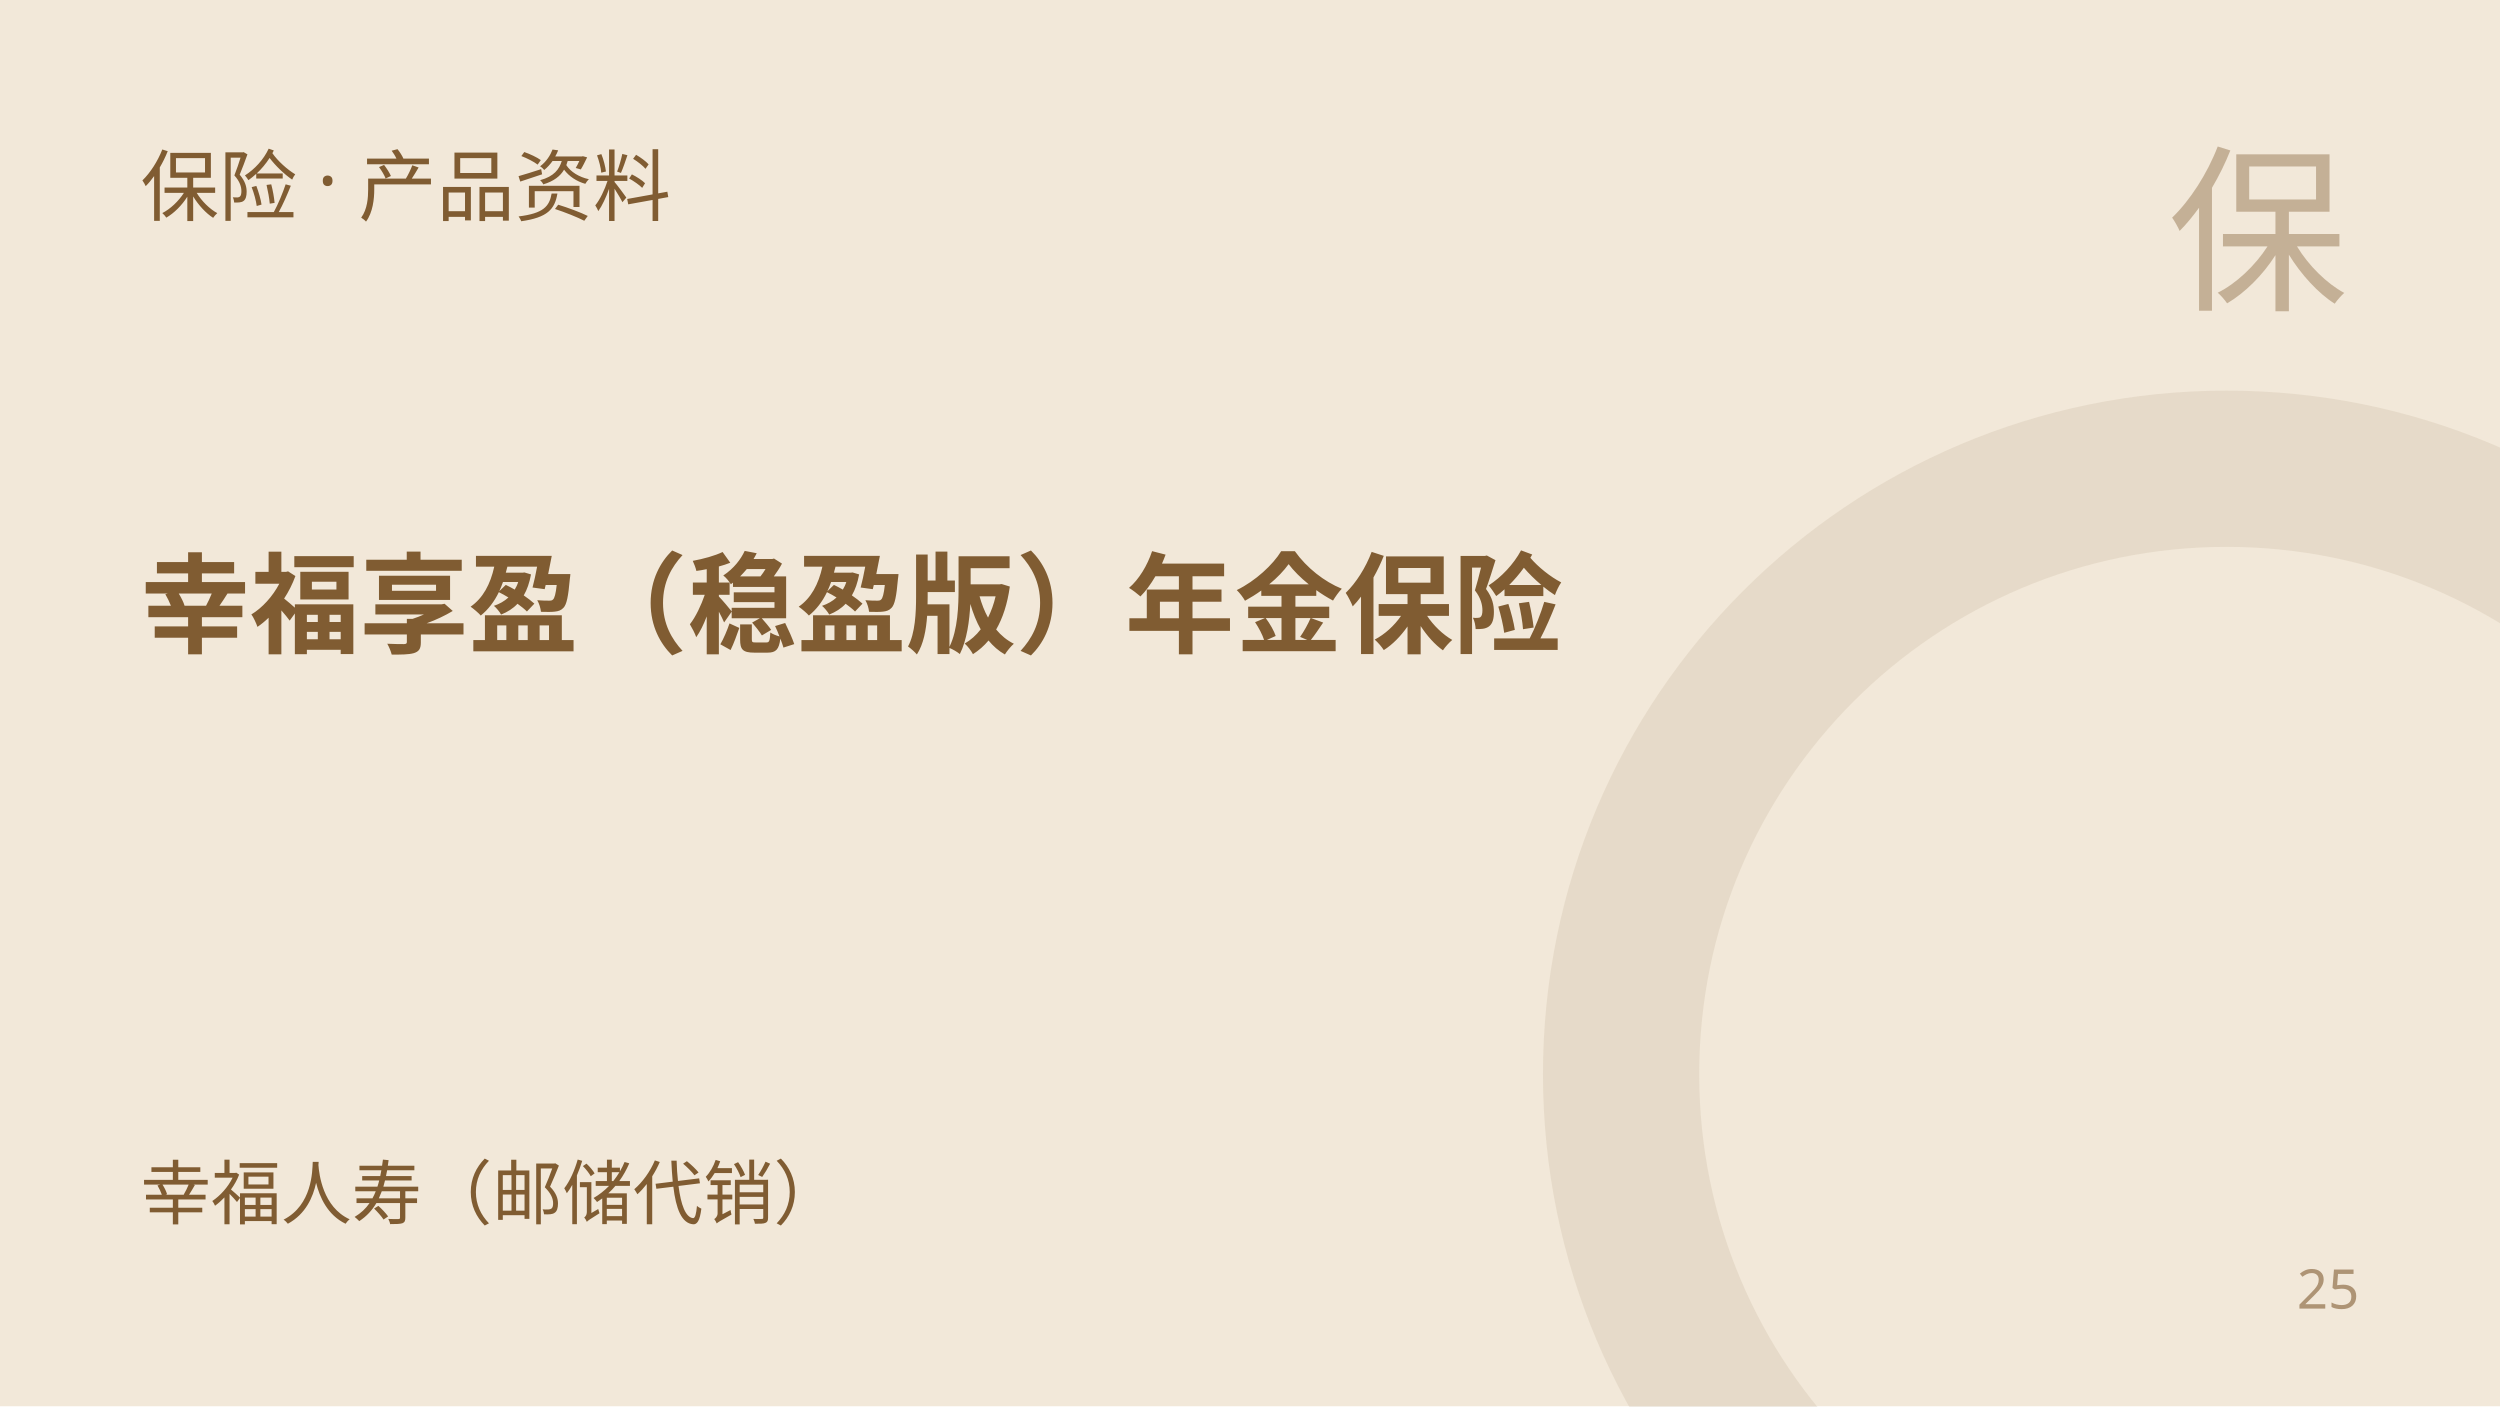
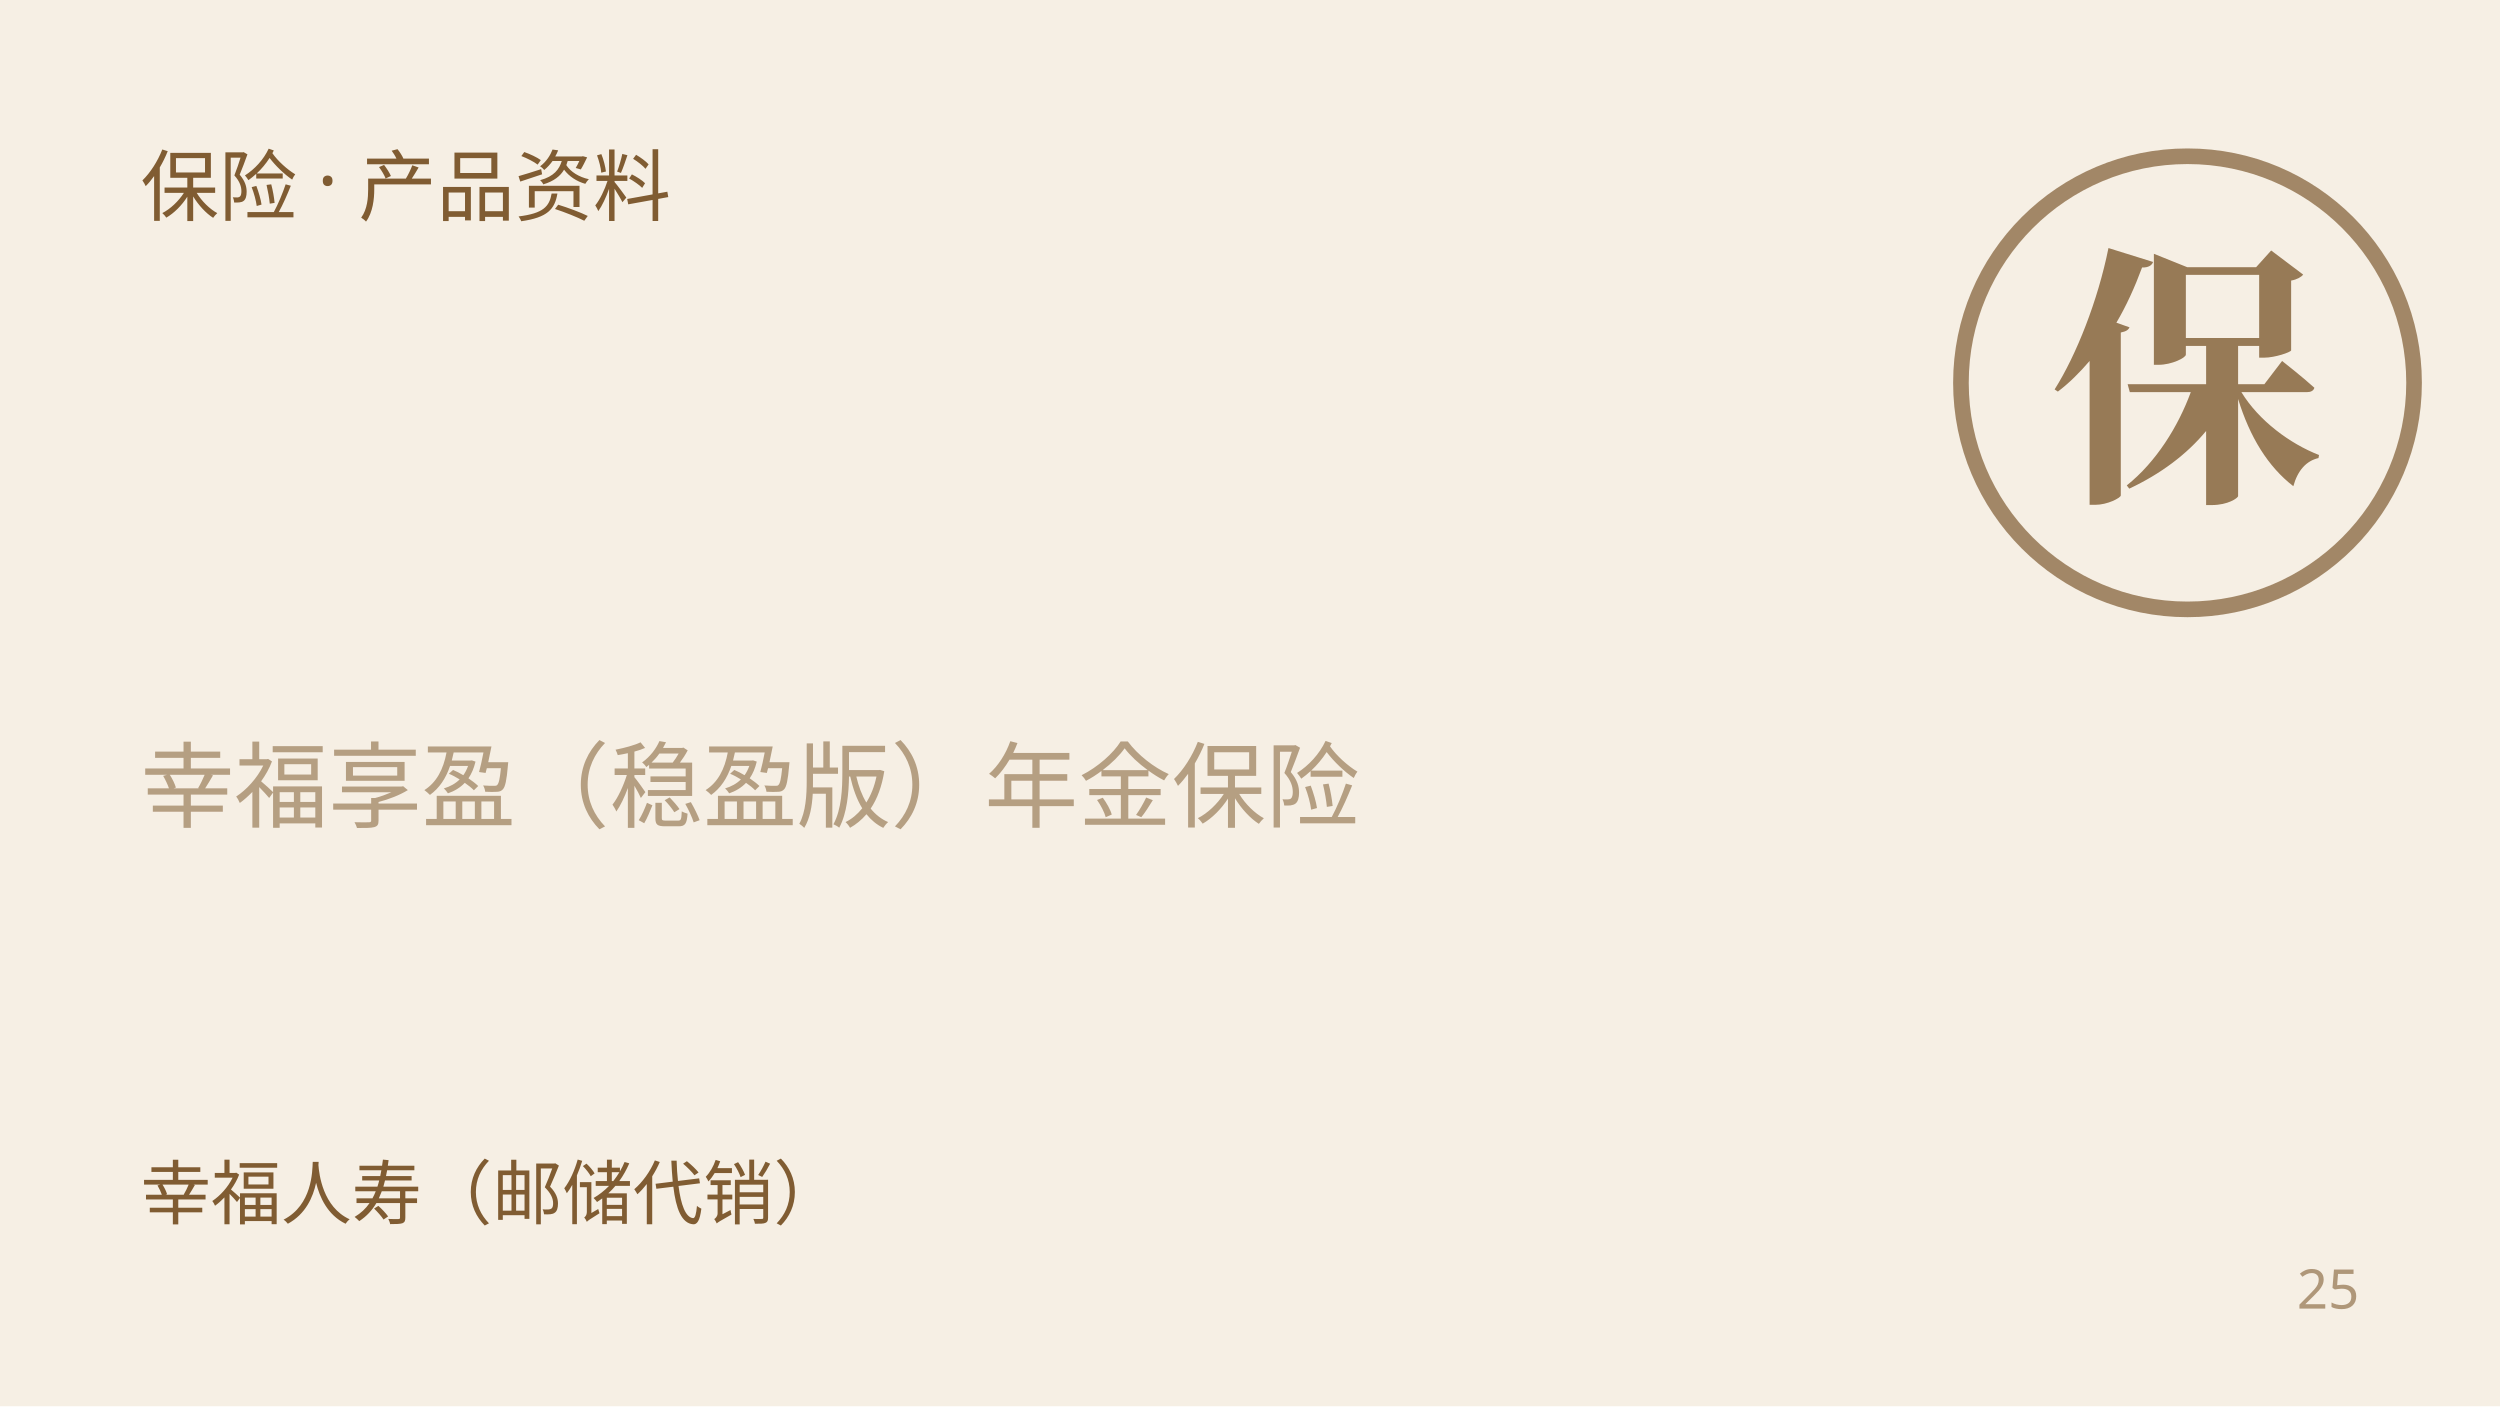
<svg xmlns="http://www.w3.org/2000/svg" width="640" height="360" viewBox="0 0 640 360" role="img" aria-label="幸福享盈（稳盈版）年金保险">
-   <rect width="640" height="360" fill="#f2e8d9" />
-   <circle cx="570" cy="275" r="155" fill="none" stroke="#805c32" stroke-opacity=".1" stroke-width="40" />
+   <rect width="640" height="360" fill="#f6efe4" />
+   <circle cx="560" cy="98" r="58" fill="none" stroke="#805c32" stroke-opacity=".7" stroke-width="4" />
  <g fill="#805c32" font-family="PingFang SC,Microsoft YaHei,sans-serif">
    <text x="36" y="55" font-size="20">保险 · 产品资料</text>
-     <text x="555" y="76" font-size="46" opacity=".4">保</text>
-     <text x="36" y="165" font-size="28" font-weight="600">幸福享盈（稳盈版）年金保险</text>
+     <text x="560" y="123" font-size="70" text-anchor="middle" font-family="Songti SC,STSong,Noto Serif CJK SC,SimSun,serif" font-weight="700" opacity=".8">保</text>
+     <text x="36" y="210" font-size="24" opacity=".55">幸福享盈（稳盈版）年金保险</text>
    <text x="36" y="312" font-size="18">幸福人寿（邮储代销）</text>
    <text x="604" y="335" font-size="14" text-anchor="end" opacity=".6">25</text>
  </g>
</svg>
